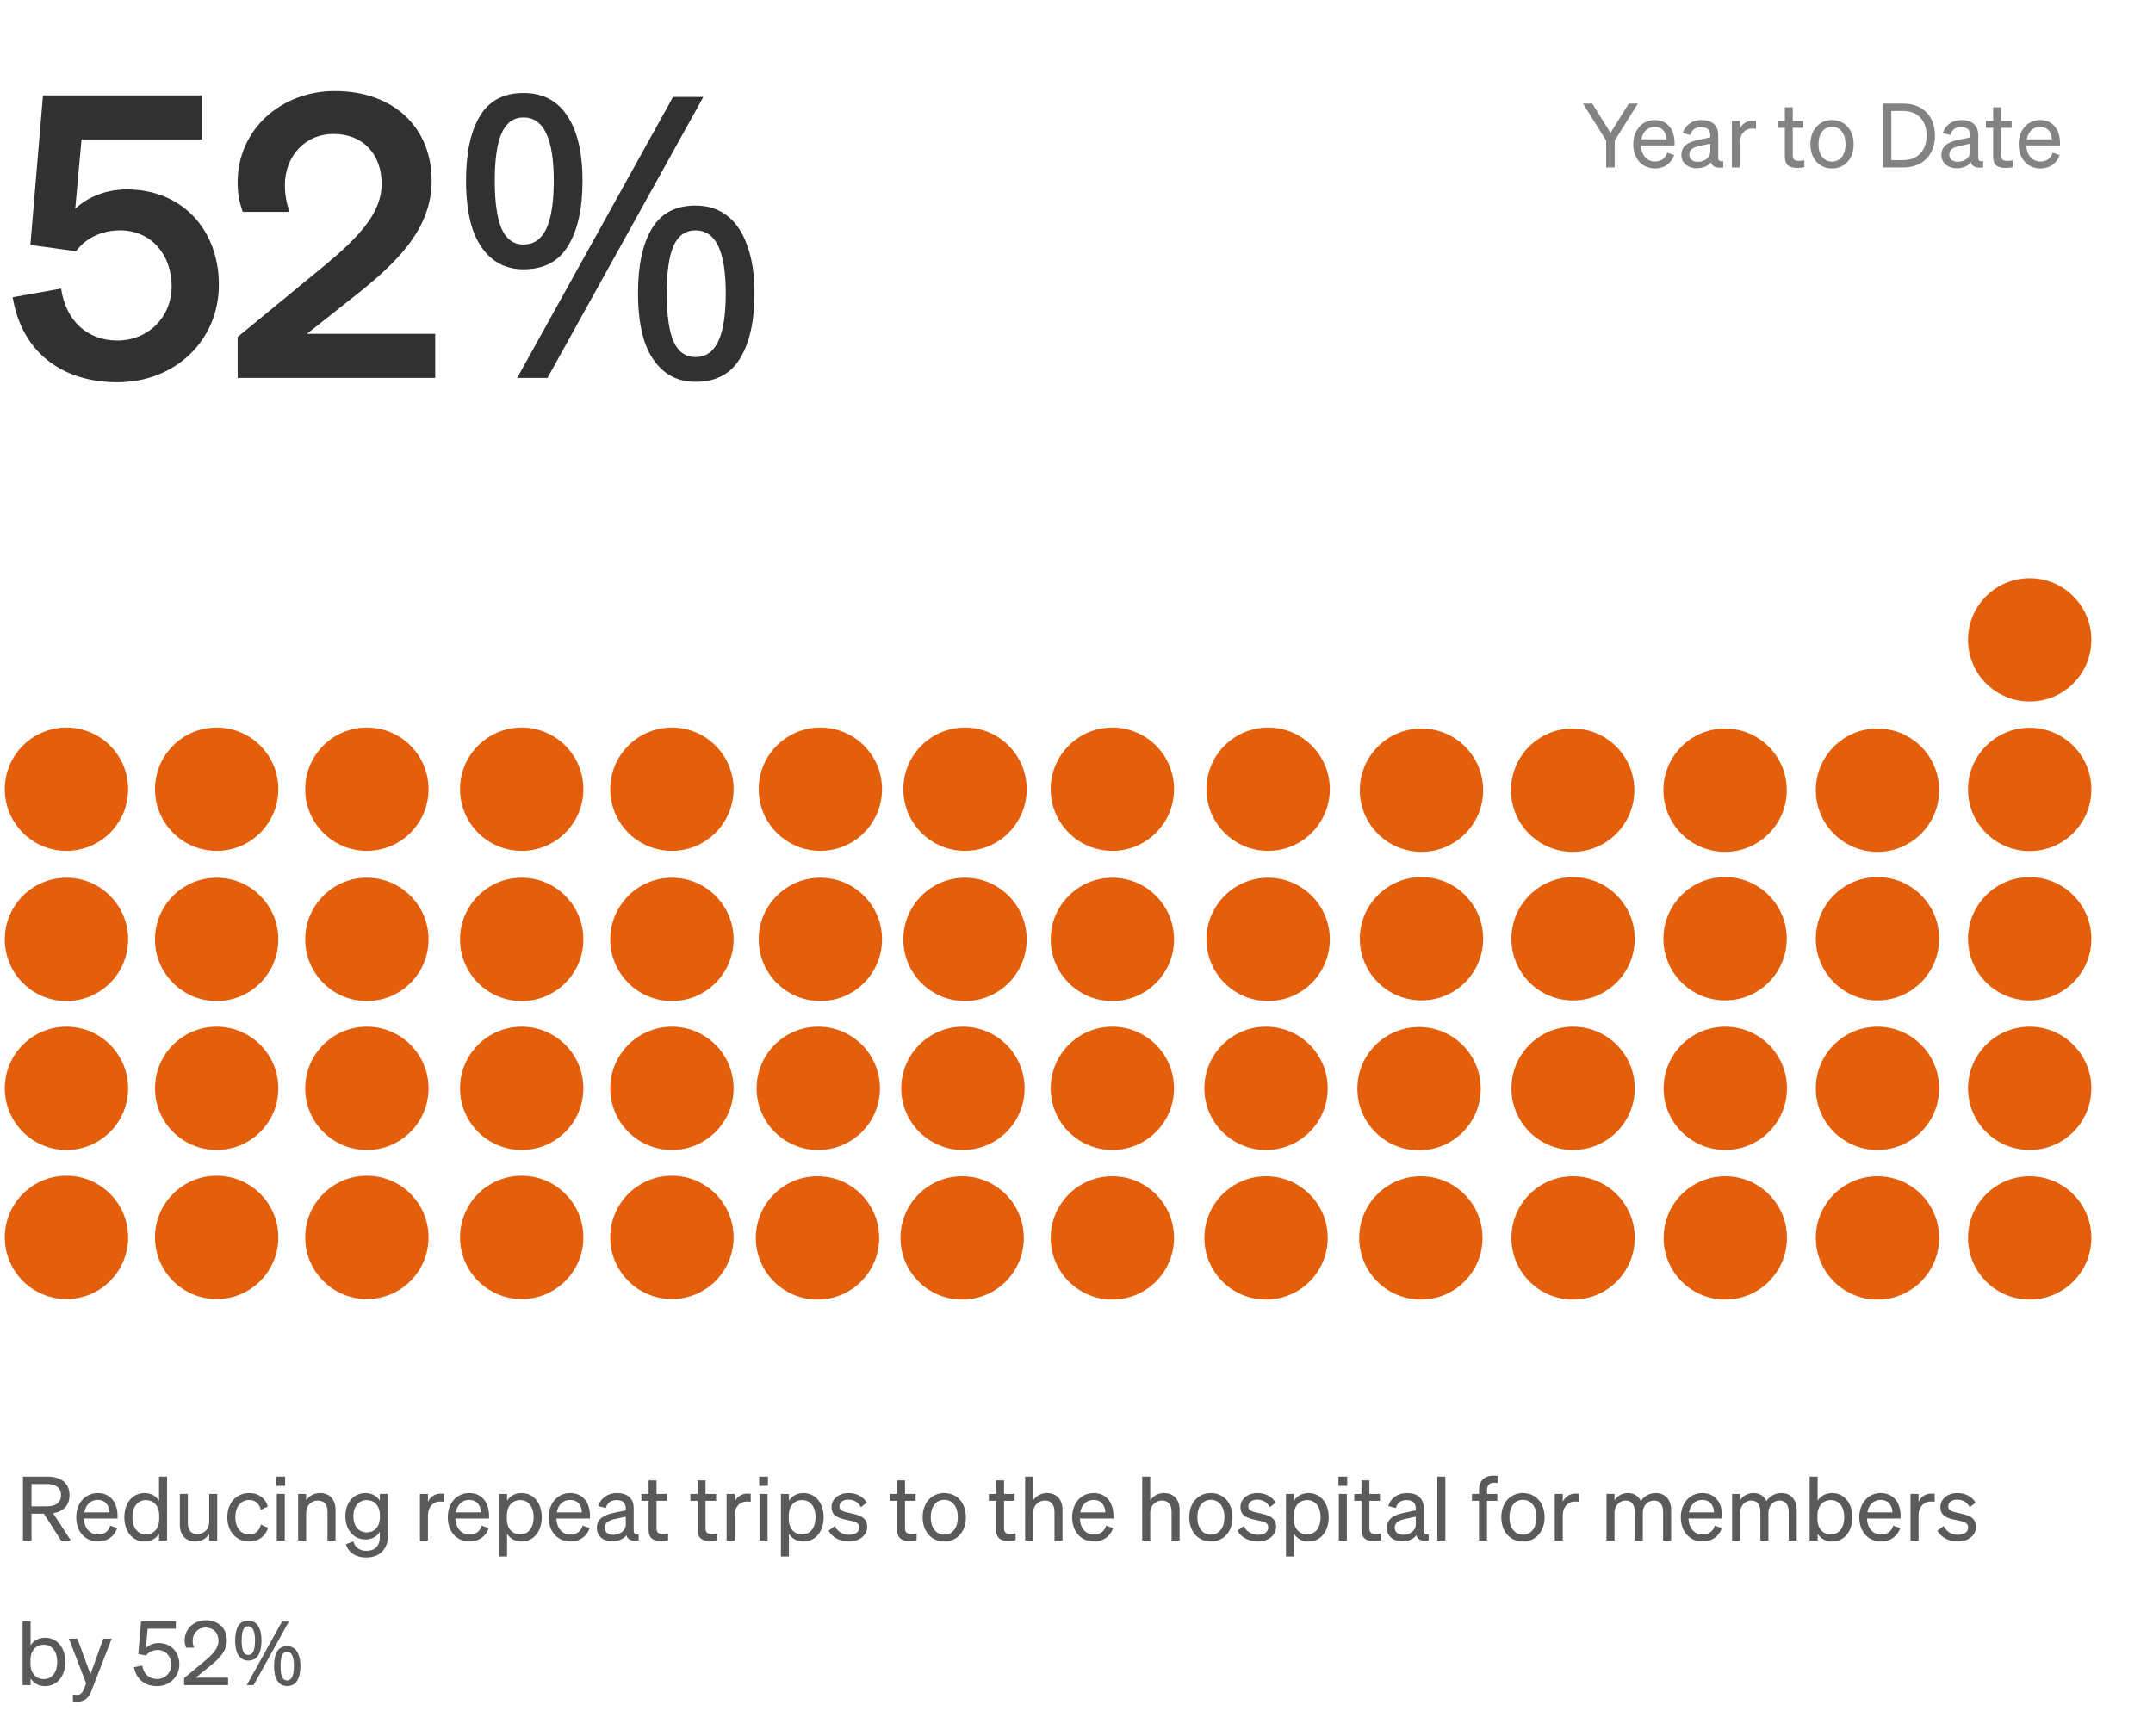
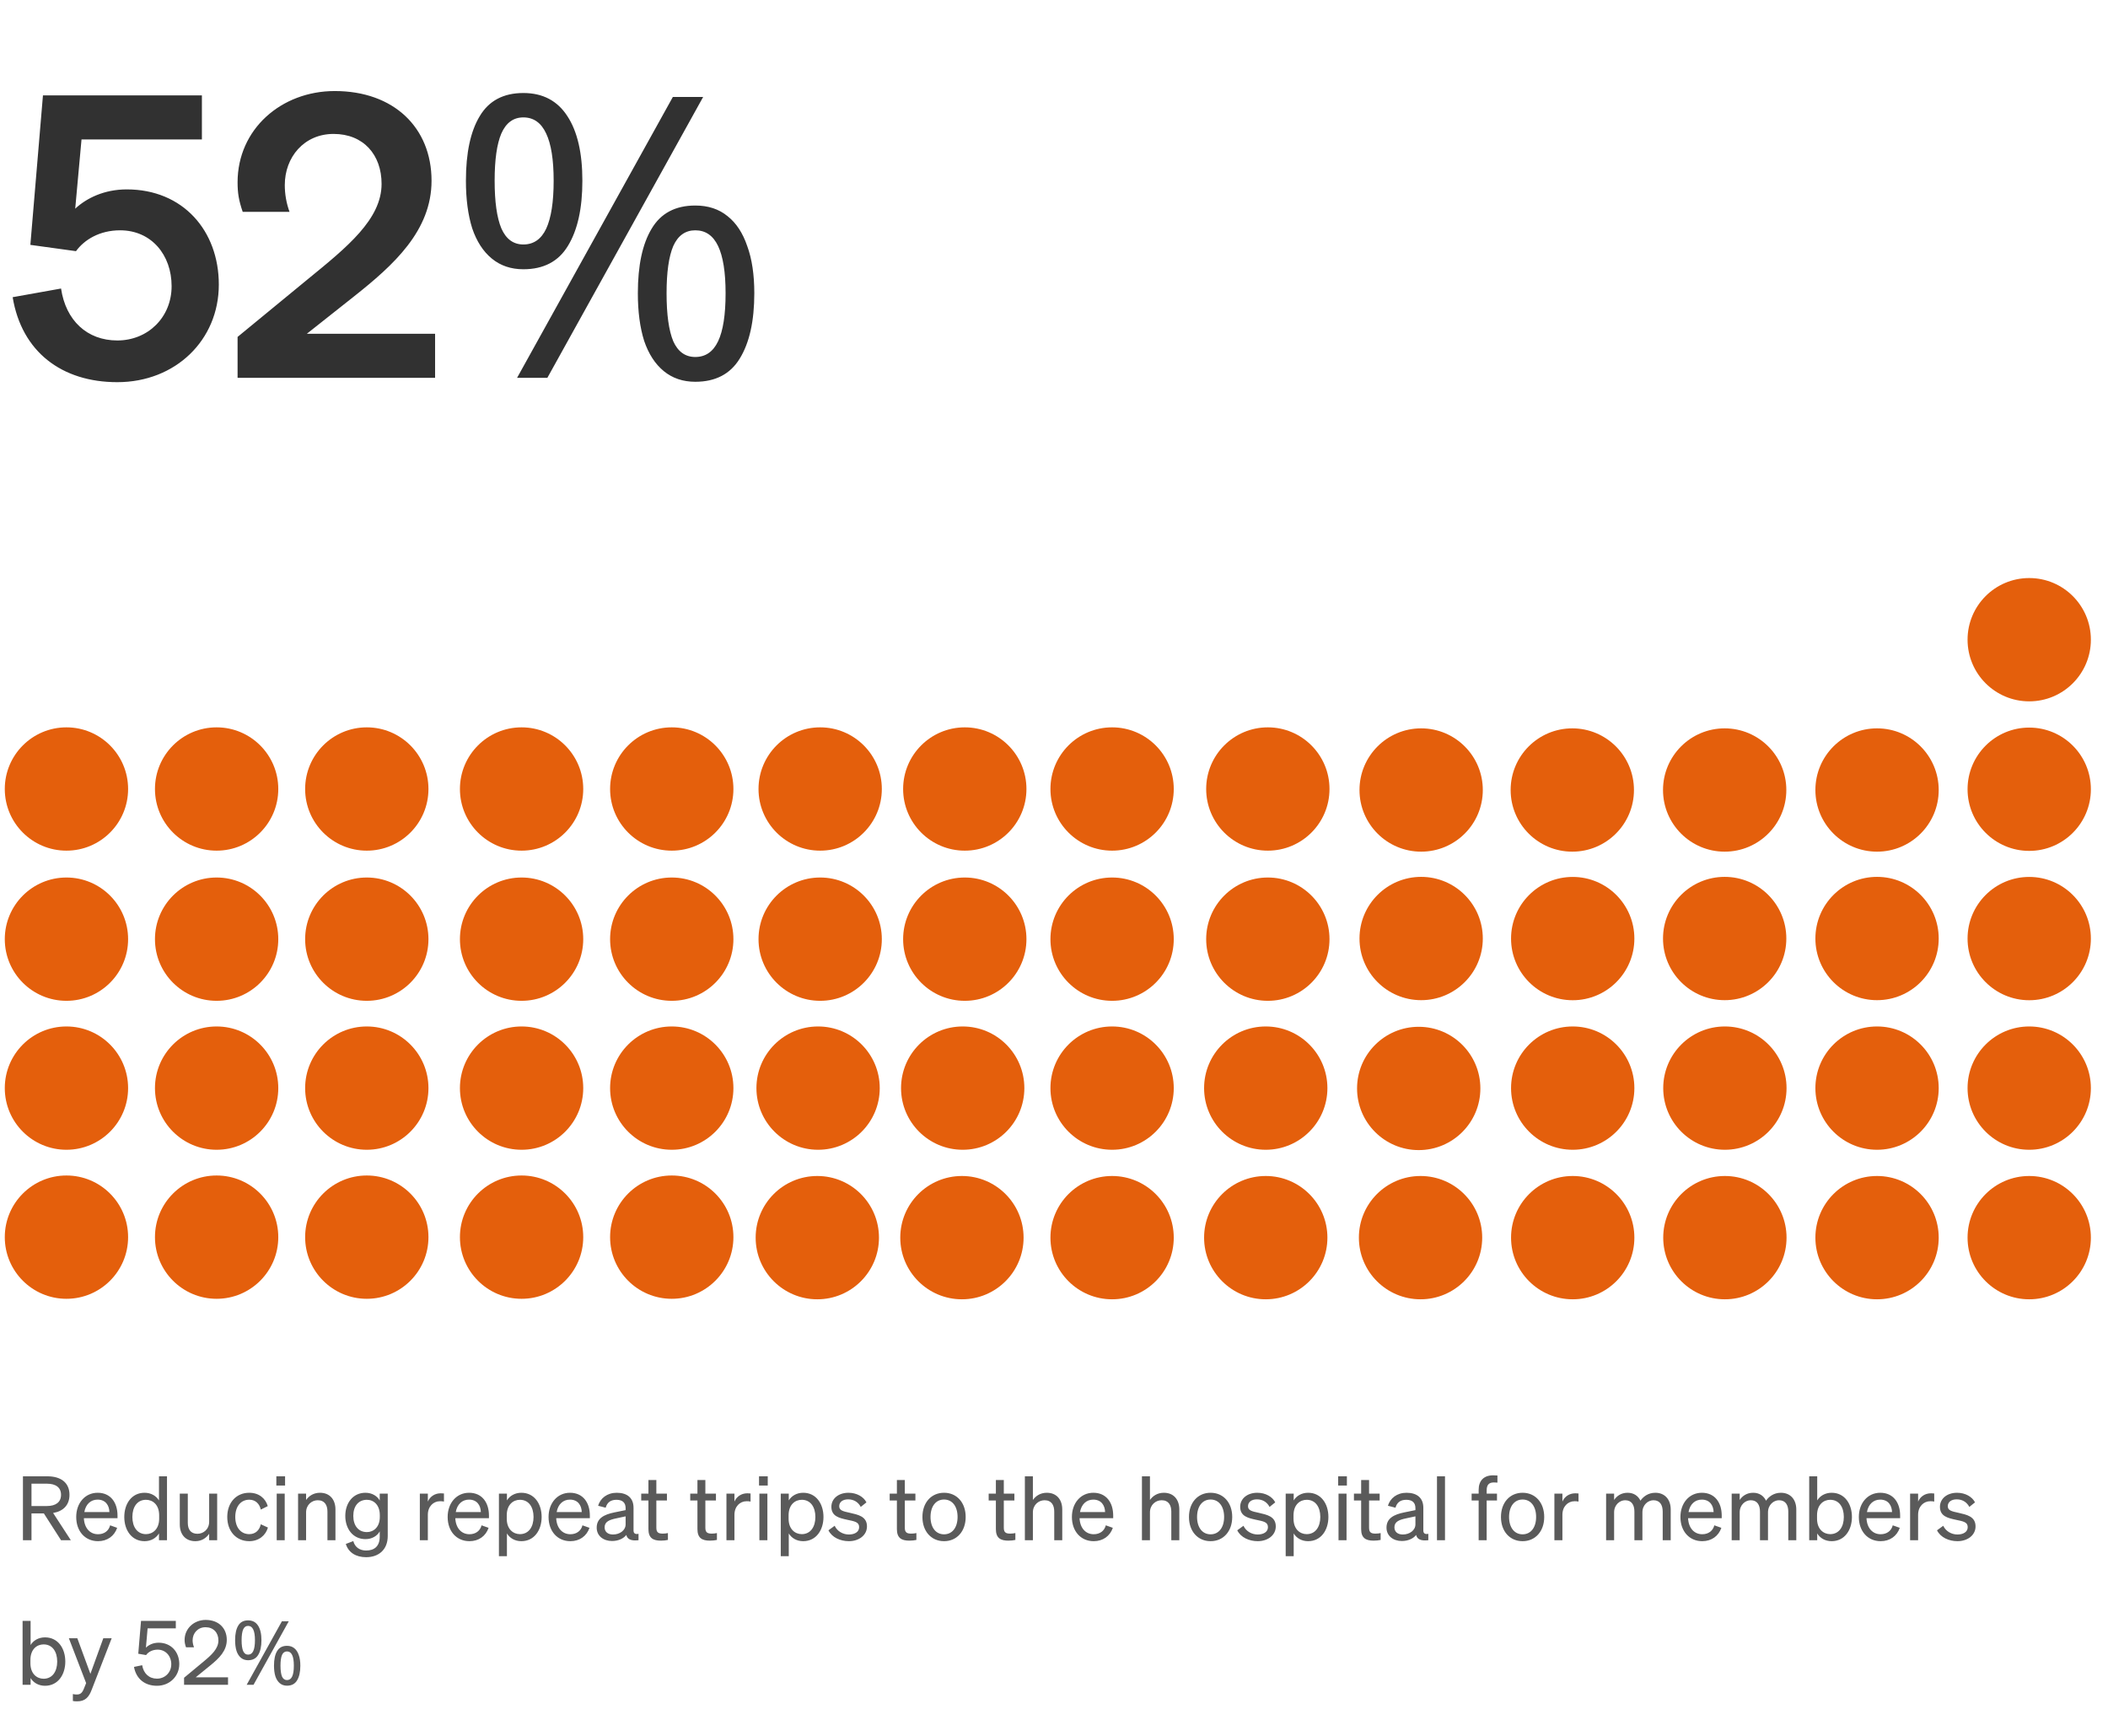
- <svg xmlns="http://www.w3.org/2000/svg" width="387" height="312" viewBox="0 0 387 312" fill="none">
+ <svg xmlns="http://www.w3.org/2000/svg" width="379" height="312" viewBox="0 0 379 312" fill="none">
  <path d="M13.664 45.16L5.459 44.029L7.723 17.148H36.3V25.071H14.655L13.523 37.521C15.574 35.611 18.758 34.055 22.79 34.055C32.905 34.055 39.342 41.482 39.342 51.173C39.342 61.147 31.561 68.716 21.092 68.716C11.118 68.716 3.903 63.269 2.276 53.437L10.976 51.88C11.825 57.61 15.645 61.218 21.092 61.218C26.609 61.218 30.854 57.044 30.854 51.456C30.854 45.868 27.246 41.411 21.587 41.411C17.909 41.411 15.15 43.109 13.664 45.16ZM42.715 60.581L55.448 50.112C62.38 44.453 68.605 39.431 68.605 33.064C68.605 27.83 65.351 24.081 59.975 24.081C54.67 24.081 51.203 28.254 51.203 33.276C51.203 34.903 51.486 36.53 52.052 38.087H43.635C42.927 36.035 42.715 34.691 42.715 32.781C42.715 23.232 50.567 16.37 60.187 16.37C70.798 16.37 77.588 22.949 77.588 32.498C77.588 41.482 70.798 47.636 63.653 53.295L55.165 60.015H78.225V67.938H42.715V60.581ZM94.095 16.724C97.585 16.724 100.226 18.115 102.018 20.898C103.81 23.633 104.706 27.5 104.706 32.498C104.706 37.497 103.834 41.411 102.089 44.241C100.391 47.023 97.727 48.414 94.095 48.414C91.879 48.414 89.993 47.778 88.436 46.504C86.88 45.231 85.701 43.415 84.9 41.057C84.145 38.653 83.768 35.799 83.768 32.498C83.768 27.5 84.593 23.633 86.244 20.898C87.894 18.115 90.511 16.724 94.095 16.724ZM94.095 21.11C92.303 21.11 90.983 22.076 90.134 24.01C89.332 25.896 88.932 28.726 88.932 32.498C88.932 36.271 89.332 39.124 90.134 41.057C90.983 42.991 92.303 43.958 94.095 43.958C95.935 43.958 97.302 43.015 98.198 41.128C99.094 39.195 99.542 36.318 99.542 32.498C99.542 28.726 99.094 25.896 98.198 24.01C97.302 22.076 95.935 21.11 94.095 21.11ZM126.422 17.431L98.41 67.938H92.964L120.975 17.431H126.422ZM125.007 36.955C127.318 36.955 129.252 37.591 130.808 38.865C132.364 40.091 133.543 41.883 134.345 44.241C135.193 46.551 135.618 49.381 135.618 52.729C135.618 57.728 134.745 61.642 133.001 64.471C131.303 67.254 128.639 68.645 125.007 68.645C122.791 68.645 120.905 68.008 119.348 66.735C117.792 65.462 116.613 63.646 115.812 61.288C115.057 58.883 114.68 56.03 114.68 52.729C114.68 47.73 115.505 43.863 117.156 41.128C118.806 38.346 121.423 36.955 125.007 36.955ZM125.007 41.411C123.215 41.411 121.895 42.354 121.046 44.241C120.244 46.127 119.844 48.956 119.844 52.729C119.844 56.549 120.244 59.425 121.046 61.359C121.895 63.245 123.215 64.189 125.007 64.189C126.847 64.189 128.214 63.245 129.11 61.359C130.006 59.473 130.454 56.596 130.454 52.729C130.454 48.956 130.006 46.127 129.11 44.241C128.214 42.354 126.847 41.411 125.007 41.411Z" fill="#313131" />
-   <path d="M289.489 23.883L292.769 18.619H294.401L290.241 25.275V30.107H288.705V25.275L284.545 18.619H286.209L289.489 23.883ZM297.493 30.283C295.173 30.283 293.573 28.507 293.573 25.931C293.573 23.435 295.157 21.579 297.429 21.579C299.765 21.579 300.997 23.355 300.997 25.675V26.155H294.949C295.029 27.915 296.037 29.035 297.493 29.035C298.613 29.035 299.413 28.427 299.669 27.435L300.933 27.883C300.421 29.371 299.157 30.283 297.493 30.283ZM297.413 22.811C296.197 22.811 295.285 23.627 295.029 25.051H299.541C299.509 23.867 298.869 22.811 297.413 22.811ZM304.979 30.251C303.459 30.251 302.227 29.355 302.227 27.851C302.227 26.187 303.523 25.499 305.395 25.115L307.427 24.699V24.347C307.427 23.387 306.899 22.843 305.779 22.843C304.723 22.843 304.099 23.339 303.843 24.267L302.483 23.915C302.883 22.555 304.115 21.579 305.827 21.579C307.699 21.579 308.851 22.491 308.851 24.283V28.363C308.851 28.907 309.187 29.083 309.747 28.955V30.107C308.467 30.267 307.731 29.963 307.555 29.163C307.043 29.819 306.115 30.251 304.979 30.251ZM307.427 27.259V25.819L305.795 26.171C304.515 26.427 303.651 26.779 303.651 27.787C303.651 28.603 304.243 29.083 305.155 29.083C306.387 29.083 307.427 28.331 307.427 27.259ZM315.641 21.707V23.163C315.401 23.115 315.209 23.099 314.937 23.099C313.721 23.099 312.745 24.059 312.745 25.531V30.107H311.305V21.739H312.745V23.163C313.113 22.315 313.929 21.675 315.065 21.675C315.289 21.675 315.497 21.691 315.641 21.707ZM320.826 28.107V22.971H319.53V21.739H320.826V19.291H322.25V21.739H324.154V22.971H322.25V27.883C322.25 28.763 322.682 28.923 323.418 28.923C323.754 28.923 323.994 28.891 324.33 28.827V30.059C323.962 30.139 323.546 30.187 323.066 30.187C321.642 30.187 320.826 29.707 320.826 28.107ZM333.193 25.931C333.193 28.523 331.593 30.283 329.305 30.283C327.017 30.283 325.417 28.523 325.417 25.931C325.417 23.339 327.017 21.579 329.305 21.579C331.593 21.579 333.193 23.339 333.193 25.931ZM326.873 25.931C326.873 27.835 327.833 29.051 329.305 29.051C330.777 29.051 331.737 27.835 331.737 25.931C331.737 24.011 330.777 22.795 329.305 22.795C327.833 22.795 326.873 24.011 326.873 25.931ZM338.463 30.107V18.619H342.111C345.599 18.619 347.807 20.859 347.807 24.363C347.807 27.867 345.599 30.107 342.111 30.107H338.463ZM339.967 28.779H342.111C344.719 28.779 346.303 27.035 346.303 24.363C346.303 21.675 344.719 19.947 342.095 19.947H339.967V28.779ZM351.714 30.251C350.194 30.251 348.962 29.355 348.962 27.851C348.962 26.187 350.258 25.499 352.13 25.115L354.162 24.699V24.347C354.162 23.387 353.634 22.843 352.514 22.843C351.458 22.843 350.834 23.339 350.578 24.267L349.218 23.915C349.618 22.555 350.85 21.579 352.562 21.579C354.434 21.579 355.586 22.491 355.586 24.283V28.363C355.586 28.907 355.922 29.083 356.482 28.955V30.107C355.202 30.267 354.466 29.963 354.29 29.163C353.778 29.819 352.85 30.251 351.714 30.251ZM354.162 27.259V25.819L352.53 26.171C351.25 26.427 350.386 26.779 350.386 27.787C350.386 28.603 350.978 29.083 351.89 29.083C353.122 29.083 354.162 28.331 354.162 27.259ZM358.264 28.107V22.971H356.968V21.739H358.264V19.291H359.688V21.739H361.592V22.971H359.688V27.883C359.688 28.763 360.12 28.923 360.856 28.923C361.192 28.923 361.432 28.891 361.768 28.827V30.059C361.4 30.139 360.984 30.187 360.504 30.187C359.08 30.187 358.264 29.707 358.264 28.107ZM366.774 30.283C364.454 30.283 362.854 28.507 362.854 25.931C362.854 23.435 364.438 21.579 366.71 21.579C369.046 21.579 370.278 23.355 370.278 25.675V26.155H364.23C364.31 27.915 365.318 29.035 366.774 29.035C367.894 29.035 368.694 28.427 368.95 27.435L370.214 27.883C369.702 29.371 368.438 30.283 366.774 30.283ZM366.694 22.811C365.478 22.811 364.566 23.627 364.31 25.051H368.822C368.79 23.867 368.15 22.811 366.694 22.811Z" fill="#313131" fill-opacity="0.6" />
  <circle cx="227.571" cy="222.537" r="11.085" transform="rotate(180 227.571 222.537)" fill="#E45F0C" />
  <circle cx="199.946" cy="222.537" r="11.085" transform="rotate(180 199.946 222.537)" fill="#E45F0C" />
  <circle cx="172.946" cy="222.537" r="11.085" transform="rotate(180 172.946 222.537)" fill="#E45F0C" />
  <circle cx="146.946" cy="222.537" r="11.085" transform="rotate(180 146.946 222.537)" fill="#E45F0C" />
  <circle cx="310.119" cy="222.537" r="11.085" transform="rotate(180 310.119 222.537)" fill="#E45F0C" />
  <circle cx="227.571" cy="195.65" r="11.085" transform="rotate(180 227.571 195.65)" fill="#E45F0C" />
  <circle cx="199.946" cy="195.65" r="11.085" transform="rotate(180 199.946 195.65)" fill="#E45F0C" />
  <circle cx="173.085" cy="195.65" r="11.085" transform="rotate(180 173.085 195.65)" fill="#E45F0C" />
  <circle cx="147.085" cy="195.65" r="11.085" transform="rotate(180 147.085 195.65)" fill="#E45F0C" />
  <circle cx="120.776" cy="195.65" r="11.085" transform="rotate(180 120.776 195.65)" fill="#E45F0C" />
  <circle cx="93.776" cy="195.65" r="11.085" transform="rotate(180 93.776 195.65)" fill="#E45F0C" />
  <circle cx="65.946" cy="195.65" r="11.085" transform="rotate(180 65.9462 195.65)" fill="#E45F0C" />
  <circle cx="38.946" cy="195.65" r="11.085" transform="rotate(180 38.9462 195.65)" fill="#E45F0C" />
  <circle cx="11.946" cy="195.65" r="11.085" transform="rotate(180 11.9461 195.65)" fill="#E45F0C" />
  <circle cx="227.946" cy="168.868" r="11.085" transform="rotate(180 227.946 168.868)" fill="#E45F0C" />
  <circle cx="199.946" cy="168.868" r="11.085" transform="rotate(180 199.946 168.868)" fill="#E45F0C" />
  <circle cx="173.46" cy="168.868" r="11.085" transform="rotate(180 173.46 168.868)" fill="#E45F0C" />
  <circle cx="147.46" cy="168.868" r="11.085" transform="rotate(180 147.46 168.868)" fill="#E45F0C" />
  <circle cx="120.776" cy="168.868" r="11.085" transform="rotate(180 120.776 168.868)" fill="#E45F0C" />
  <circle cx="93.776" cy="168.868" r="11.085" transform="rotate(180 93.776 168.868)" fill="#E45F0C" />
  <circle cx="65.946" cy="168.868" r="11.085" transform="rotate(180 65.9462 168.868)" fill="#E45F0C" />
  <circle cx="38.946" cy="168.868" r="11.085" transform="rotate(180 38.9462 168.868)" fill="#E45F0C" />
  <circle cx="11.946" cy="168.868" r="11.085" transform="rotate(180 11.9461 168.868)" fill="#E45F0C" />
  <circle cx="227.946" cy="141.868" r="11.085" transform="rotate(180 227.946 141.868)" fill="#E45F0C" />
  <circle cx="199.946" cy="141.868" r="11.085" transform="rotate(180 199.946 141.868)" fill="#E45F0C" />
  <circle cx="173.46" cy="141.868" r="11.085" transform="rotate(180 173.46 141.868)" fill="#E45F0C" />
  <circle cx="147.46" cy="141.868" r="11.085" transform="rotate(180 147.46 141.868)" fill="#E45F0C" />
  <circle cx="120.776" cy="141.868" r="11.085" transform="rotate(180 120.776 141.868)" fill="#E45F0C" />
  <circle cx="93.776" cy="141.868" r="11.085" transform="rotate(180 93.776 141.868)" fill="#E45F0C" />
  <circle cx="65.946" cy="141.868" r="11.085" transform="rotate(180 65.9462 141.868)" fill="#E45F0C" />
  <circle cx="38.946" cy="141.868" r="11.085" transform="rotate(180 38.9462 141.868)" fill="#E45F0C" />
  <circle cx="11.946" cy="141.868" r="11.085" transform="rotate(180 11.9461 141.868)" fill="#E45F0C" />
  <circle cx="310.119" cy="195.65" r="11.085" transform="rotate(180 310.119 195.65)" fill="#E45F0C" />
  <circle cx="255.401" cy="222.537" r="11.085" transform="rotate(180 255.401 222.537)" fill="#E45F0C" />
  <circle cx="93.776" cy="222.447" r="11.085" transform="rotate(180 93.776 222.447)" fill="#E45F0C" />
  <circle cx="65.946" cy="222.447" r="11.085" transform="rotate(180 65.9462 222.447)" fill="#E45F0C" />
  <circle cx="38.946" cy="222.447" r="11.085" transform="rotate(180 38.9462 222.447)" fill="#E45F0C" />
  <circle cx="11.946" cy="222.447" r="11.085" transform="rotate(180 11.9461 222.447)" fill="#E45F0C" />
  <circle cx="282.76" cy="222.537" r="11.085" transform="rotate(180 282.76 222.537)" fill="#E45F0C" />
  <circle cx="120.776" cy="222.447" r="11.085" transform="rotate(180 120.776 222.447)" fill="#E45F0C" />
  <circle cx="337.477" cy="222.537" r="11.085" transform="rotate(180 337.477 222.537)" fill="#E45F0C" />
  <circle cx="364.836" cy="222.537" r="11.085" transform="rotate(180 364.836 222.537)" fill="#E45F0C" />
  <circle cx="364.836" cy="141.91" r="11.085" transform="rotate(180 364.836 141.91)" fill="#E45F0C" />
  <circle cx="282.76" cy="195.65" r="11.085" transform="rotate(180 282.76 195.65)" fill="#E45F0C" />
  <circle cx="337.477" cy="195.65" r="11.085" transform="rotate(180 337.477 195.65)" fill="#E45F0C" />
  <circle cx="364.836" cy="195.65" r="11.085" transform="rotate(180 364.836 195.65)" fill="#E45F0C" />
  <circle cx="364.836" cy="115.022" r="11.085" transform="rotate(180 364.836 115.022)" fill="#E45F0C" />
  <circle cx="282.76" cy="168.763" r="11.085" transform="rotate(180 282.76 168.763)" fill="#E45F0C" />
  <circle cx="364.836" cy="168.763" r="11.085" transform="rotate(180 364.836 168.763)" fill="#E45F0C" />
  <circle cx="310.081" cy="168.752" r="11.085" transform="rotate(180 310.081 168.752)" fill="#E45F0C" />
  <circle cx="337.477" cy="168.752" r="11.085" transform="rotate(180 337.477 168.752)" fill="#E45F0C" />
  <circle cx="337.477" cy="142.049" r="11.085" transform="rotate(180 337.477 142.049)" fill="#E45F0C" />
  <circle cx="310.081" cy="142.049" r="11.085" transform="rotate(180 310.081 142.049)" fill="#E45F0C" />
  <circle cx="282.686" cy="142.049" r="11.085" transform="rotate(180 282.686 142.049)" fill="#E45F0C" />
  <circle cx="255.073" cy="195.709" r="11.085" transform="rotate(180 255.073 195.709)" fill="#E45F0C" />
  <circle cx="255.511" cy="168.752" r="11.085" transform="rotate(180 255.511 168.752)" fill="#E45F0C" />
  <circle cx="255.511" cy="142.049" r="11.085" transform="rotate(180 255.511 142.049)" fill="#E45F0C" />
  <path d="M5.661 272.121V276.938H4.125V265.449H8.509C10.941 265.449 12.493 266.585 12.493 268.777C12.493 270.617 11.373 271.737 9.549 272.041L12.733 276.938H10.973L7.885 272.121H5.661ZM5.661 270.793H8.429C10.061 270.793 10.973 270.073 10.973 268.777C10.973 267.481 10.061 266.777 8.429 266.777H5.661V270.793ZM17.624 277.114C15.304 277.114 13.704 275.337 13.704 272.761C13.704 270.265 15.288 268.409 17.56 268.409C19.896 268.409 21.128 270.185 21.128 272.505V272.985H15.08C15.16 274.745 16.168 275.865 17.624 275.865C18.744 275.865 19.544 275.257 19.8 274.265L21.064 274.713C20.552 276.201 19.288 277.114 17.624 277.114ZM17.544 269.641C16.328 269.641 15.416 270.457 15.16 271.881H19.672C19.64 270.697 19 269.641 17.544 269.641ZM25.992 277.114C23.672 277.114 22.345 275.129 22.345 272.761C22.345 270.377 23.672 268.409 25.992 268.409C27.16 268.409 28.073 268.969 28.584 269.785V265.449H30.024V276.938H28.584V275.721C28.073 276.553 27.16 277.114 25.992 277.114ZM28.616 272.473C28.616 270.521 27.433 269.673 26.248 269.673C24.68 269.673 23.8 270.953 23.8 272.761C23.8 274.553 24.68 275.849 26.248 275.849C27.433 275.849 28.616 274.985 28.616 273.065V272.473ZM39.045 268.569V276.938H37.605V275.785C37.125 276.489 36.309 277.114 35.125 277.114C33.333 277.114 32.325 275.882 32.325 274.105V268.569H33.765V273.801C33.765 274.985 34.277 275.785 35.509 275.785C36.549 275.785 37.605 275.001 37.605 273.609V268.569H39.045ZM42.3 272.761C42.3 274.665 43.324 275.849 44.812 275.849C45.964 275.849 46.652 275.113 46.892 274.073L48.172 274.665C47.772 276.057 46.556 277.114 44.812 277.114C42.476 277.114 40.86 275.337 40.86 272.761C40.86 270.169 42.476 268.409 44.812 268.409C46.556 268.409 47.74 269.417 48.14 270.809L46.892 271.433C46.652 270.409 45.964 269.657 44.812 269.657C43.324 269.657 42.3 270.841 42.3 272.761ZM49.685 267.113V265.449H51.253V267.113H49.685ZM51.189 268.569V276.938H49.749V268.569H51.189ZM53.592 276.938V268.569H55.032V269.705C55.512 269.017 56.344 268.409 57.528 268.409C59.304 268.409 60.312 269.641 60.312 271.417V276.938H58.872V271.801C58.872 270.633 58.376 269.753 57.128 269.753C56.088 269.753 55.032 270.553 55.032 271.945V276.938H53.592ZM69.712 276.185C69.712 278.634 68.096 279.994 65.824 279.994C63.984 279.994 62.64 279.146 62.176 277.61L63.52 277.098C63.792 278.17 64.656 278.794 65.824 278.794C67.296 278.794 68.272 278.042 68.272 276.297V275.353C67.824 276.169 66.88 276.745 65.712 276.745C63.424 276.745 62.08 274.857 62.08 272.569C62.08 270.297 63.424 268.409 65.712 268.409C66.864 268.409 67.824 268.985 68.272 269.801V268.569H69.712V276.185ZM68.288 272.441C68.288 270.569 67.168 269.673 65.968 269.673C64.448 269.673 63.52 270.809 63.52 272.569C63.52 274.329 64.448 275.481 65.968 275.481C67.168 275.481 68.288 274.586 68.288 272.745V272.441ZM79.819 268.537V269.993C79.579 269.945 79.387 269.929 79.115 269.929C77.899 269.929 76.923 270.889 76.923 272.361V276.938H75.483V268.569H76.923V269.993C77.291 269.145 78.107 268.505 79.243 268.505C79.467 268.505 79.675 268.521 79.819 268.537ZM84.405 277.114C82.085 277.114 80.485 275.337 80.485 272.761C80.485 270.265 82.069 268.409 84.341 268.409C86.677 268.409 87.909 270.185 87.909 272.505V272.985H81.861C81.941 274.745 82.949 275.865 84.405 275.865C85.525 275.865 86.325 275.257 86.581 274.265L87.845 274.713C87.333 276.201 86.069 277.114 84.405 277.114ZM84.325 269.641C83.109 269.641 82.197 270.457 81.941 271.881H86.453C86.421 270.697 85.781 269.641 84.325 269.641ZM93.734 277.114C92.566 277.114 91.638 276.553 91.142 275.721V279.818H89.702V268.569H91.142V269.785C91.638 268.969 92.566 268.409 93.734 268.409C96.054 268.409 97.382 270.377 97.382 272.761C97.382 275.129 96.054 277.114 93.734 277.114ZM91.11 272.473V273.065C91.11 274.985 92.294 275.849 93.478 275.849C95.046 275.849 95.926 274.553 95.926 272.761C95.926 270.953 95.046 269.673 93.478 269.673C92.294 269.673 91.11 270.521 91.11 272.473ZM102.546 277.114C100.226 277.114 98.626 275.337 98.626 272.761C98.626 270.265 100.21 268.409 102.482 268.409C104.818 268.409 106.05 270.185 106.05 272.505V272.985H100.002C100.082 274.745 101.09 275.865 102.546 275.865C103.666 275.865 104.466 275.257 104.722 274.265L105.986 274.713C105.474 276.201 104.21 277.114 102.546 277.114ZM102.466 269.641C101.25 269.641 100.338 270.457 100.082 271.881H104.594C104.562 270.697 103.922 269.641 102.466 269.641ZM110.032 277.082C108.512 277.082 107.28 276.185 107.28 274.681C107.28 273.017 108.576 272.329 110.448 271.945L112.48 271.529V271.177C112.48 270.217 111.952 269.673 110.832 269.673C109.776 269.673 109.152 270.169 108.896 271.097L107.536 270.745C107.936 269.385 109.168 268.409 110.88 268.409C112.752 268.409 113.904 269.321 113.904 271.113V275.193C113.904 275.737 114.24 275.913 114.8 275.785V276.938C113.52 277.098 112.784 276.793 112.608 275.993C112.096 276.649 111.168 277.082 110.032 277.082ZM112.48 274.089V272.649L110.848 273.001C109.568 273.257 108.704 273.609 108.704 274.617C108.704 275.433 109.296 275.913 110.208 275.913C111.44 275.913 112.48 275.161 112.48 274.089ZM116.582 274.938V269.801H115.286V268.569H116.582V266.121H118.006V268.569H119.91V269.801H118.006V274.713C118.006 275.593 118.438 275.753 119.174 275.753C119.51 275.753 119.75 275.721 120.086 275.657V276.889C119.718 276.97 119.302 277.018 118.822 277.018C117.398 277.018 116.582 276.537 116.582 274.938ZM125.394 274.938V269.801H124.098V268.569H125.394V266.121H126.818V268.569H128.722V269.801H126.818V274.713C126.818 275.593 127.25 275.753 127.986 275.753C128.322 275.753 128.562 275.721 128.898 275.657V276.889C128.53 276.97 128.114 277.018 127.634 277.018C126.21 277.018 125.394 276.537 125.394 274.938ZM134.944 268.537V269.993C134.704 269.945 134.512 269.929 134.24 269.929C133.024 269.929 132.048 270.889 132.048 272.361V276.938H130.608V268.569H132.048V269.993C132.416 269.145 133.232 268.505 134.368 268.505C134.592 268.505 134.8 268.521 134.944 268.537ZM136.466 267.113V265.449H138.034V267.113H136.466ZM137.97 268.569V276.938H136.53V268.569H137.97ZM144.406 277.114C143.238 277.114 142.31 276.553 141.814 275.721V279.818H140.374V268.569H141.814V269.785C142.31 268.969 143.238 268.409 144.406 268.409C146.726 268.409 148.054 270.377 148.054 272.761C148.054 275.129 146.726 277.114 144.406 277.114ZM141.782 272.473V273.065C141.782 274.985 142.966 275.849 144.15 275.849C145.718 275.849 146.598 274.553 146.598 272.761C146.598 270.953 145.718 269.673 144.15 269.673C142.966 269.673 141.782 270.521 141.782 272.473ZM148.946 275.161L150.066 274.345C150.514 275.321 151.538 275.913 152.626 275.913C153.602 275.913 154.466 275.497 154.466 274.586C154.466 273.673 153.666 273.545 152.29 273.257C150.914 272.953 149.474 272.649 149.474 270.937C149.474 269.449 150.77 268.409 152.546 268.409C154.05 268.409 155.282 269.145 155.778 270.137L154.754 270.953C154.322 270.121 153.538 269.593 152.482 269.593C151.522 269.593 150.882 270.073 150.882 270.825C150.882 271.609 151.618 271.753 152.786 272.009C154.226 272.345 155.874 272.633 155.874 274.457C155.874 276.057 154.418 277.114 152.626 277.114C151.106 277.114 149.586 276.457 148.946 275.161ZM161.254 274.938V269.801H159.958V268.569H161.254V266.121H162.678V268.569H164.582V269.801H162.678V274.713C162.678 275.593 163.11 275.753 163.846 275.753C164.182 275.753 164.422 275.721 164.758 275.657V276.889C164.39 276.97 163.974 277.018 163.494 277.018C162.07 277.018 161.254 276.537 161.254 274.938ZM173.62 272.761C173.62 275.353 172.02 277.114 169.732 277.114C167.444 277.114 165.844 275.353 165.844 272.761C165.844 270.169 167.444 268.409 169.732 268.409C172.02 268.409 173.62 270.169 173.62 272.761ZM167.3 272.761C167.3 274.665 168.26 275.882 169.732 275.882C171.204 275.882 172.164 274.665 172.164 272.761C172.164 270.841 171.204 269.625 169.732 269.625C168.26 269.625 167.3 270.841 167.3 272.761ZM179.051 274.938V269.801H177.755V268.569H179.051V266.121H180.475V268.569H182.379V269.801H180.475V274.713C180.475 275.593 180.907 275.753 181.643 275.753C181.979 275.753 182.219 275.721 182.555 275.657V276.889C182.187 276.97 181.771 277.018 181.291 277.018C179.867 277.018 179.051 276.537 179.051 274.938ZM184.264 276.938V265.449H185.704V269.705C186.184 269.017 187.016 268.409 188.2 268.409C189.976 268.409 190.984 269.641 190.984 271.417V276.938H189.544V271.801C189.544 270.633 189.048 269.753 187.8 269.753C186.76 269.753 185.704 270.553 185.704 271.945V276.938H184.264ZM196.639 277.114C194.319 277.114 192.719 275.337 192.719 272.761C192.719 270.265 194.303 268.409 196.575 268.409C198.911 268.409 200.143 270.185 200.143 272.505V272.985H194.095C194.175 274.745 195.183 275.865 196.639 275.865C197.759 275.865 198.559 275.257 198.815 274.265L200.079 274.713C199.567 276.201 198.303 277.114 196.639 277.114ZM196.559 269.641C195.343 269.641 194.431 270.457 194.175 271.881H198.687C198.655 270.697 198.015 269.641 196.559 269.641ZM205.311 276.938V265.449H206.751V269.705C207.231 269.017 208.063 268.409 209.247 268.409C211.023 268.409 212.031 269.641 212.031 271.417V276.938H210.591V271.801C210.591 270.633 210.095 269.753 208.847 269.753C207.807 269.753 206.751 270.553 206.751 271.945V276.938H205.311ZM221.542 272.761C221.542 275.353 219.942 277.114 217.654 277.114C215.366 277.114 213.766 275.353 213.766 272.761C213.766 270.169 215.366 268.409 217.654 268.409C219.942 268.409 221.542 270.169 221.542 272.761ZM215.222 272.761C215.222 274.665 216.182 275.882 217.654 275.882C219.126 275.882 220.086 274.665 220.086 272.761C220.086 270.841 219.126 269.625 217.654 269.625C216.182 269.625 215.222 270.841 215.222 272.761ZM222.446 275.161L223.566 274.345C224.014 275.321 225.038 275.913 226.126 275.913C227.102 275.913 227.966 275.497 227.966 274.586C227.966 273.673 227.166 273.545 225.79 273.257C224.414 272.953 222.974 272.649 222.974 270.937C222.974 269.449 224.27 268.409 226.046 268.409C227.55 268.409 228.782 269.145 229.278 270.137L228.254 270.953C227.822 270.121 227.038 269.593 225.982 269.593C225.022 269.593 224.382 270.073 224.382 270.825C224.382 271.609 225.118 271.753 226.286 272.009C227.726 272.345 229.374 272.633 229.374 274.457C229.374 276.057 227.918 277.114 226.126 277.114C224.606 277.114 223.086 276.457 222.446 275.161ZM235.187 277.114C234.019 277.114 233.091 276.553 232.595 275.721V279.818H231.155V268.569H232.595V269.785C233.091 268.969 234.019 268.409 235.187 268.409C237.507 268.409 238.835 270.377 238.835 272.761C238.835 275.129 237.507 277.114 235.187 277.114ZM232.563 272.473V273.065C232.563 274.985 233.747 275.849 234.931 275.849C236.499 275.849 237.379 274.553 237.379 272.761C237.379 270.953 236.499 269.673 234.931 269.673C233.747 269.673 232.563 270.521 232.563 272.473ZM240.591 267.113V265.449H242.159V267.113H240.591ZM242.095 268.569V276.938H240.655V268.569H242.095ZM244.723 274.938V269.801H243.427V268.569H244.723V266.121H246.147V268.569H248.051V269.801H246.147V274.713C246.147 275.593 246.579 275.753 247.315 275.753C247.651 275.753 247.891 275.721 248.227 275.657V276.889C247.859 276.97 247.443 277.018 246.963 277.018C245.539 277.018 244.723 276.537 244.723 274.938ZM252.032 277.082C250.512 277.082 249.28 276.185 249.28 274.681C249.28 273.017 250.576 272.329 252.448 271.945L254.48 271.529V271.177C254.48 270.217 253.952 269.673 252.832 269.673C251.776 269.673 251.152 270.169 250.896 271.097L249.536 270.745C249.936 269.385 251.168 268.409 252.88 268.409C254.752 268.409 255.904 269.321 255.904 271.113V275.193C255.904 275.737 256.24 275.913 256.8 275.785V276.938C255.52 277.098 254.784 276.793 254.608 275.993C254.096 276.649 253.168 277.082 252.032 277.082ZM254.48 274.089V272.649L252.848 273.001C251.568 273.257 250.704 273.609 250.704 274.617C250.704 275.433 251.296 275.913 252.208 275.913C253.44 275.913 254.48 275.161 254.48 274.089ZM259.798 265.449V276.938H258.358V265.449H259.798ZM269.225 265.305V266.585C268.985 266.569 268.841 266.553 268.601 266.553C267.753 266.553 267.289 266.921 267.289 267.993V268.569H269.145V269.801H267.289V276.938H265.849V269.801H264.585V268.569H265.849V267.898C265.849 266.265 266.745 265.273 268.457 265.273C268.745 265.273 268.905 265.289 269.225 265.305ZM277.636 272.761C277.636 275.353 276.036 277.114 273.748 277.114C271.46 277.114 269.86 275.353 269.86 272.761C269.86 270.169 271.46 268.409 273.748 268.409C276.036 268.409 277.636 270.169 277.636 272.761ZM271.316 272.761C271.316 274.665 272.276 275.882 273.748 275.882C275.22 275.882 276.18 274.665 276.18 272.761C276.18 270.841 275.22 269.625 273.748 269.625C272.276 269.625 271.316 270.841 271.316 272.761ZM283.803 268.537V269.993C283.563 269.945 283.371 269.929 283.099 269.929C281.883 269.929 280.907 270.889 280.907 272.361V276.938H279.467V268.569H280.907V269.993C281.275 269.145 282.091 268.505 283.227 268.505C283.451 268.505 283.659 268.521 283.803 268.537ZM290.204 271.929V276.938H288.764V268.569H290.204V269.705C290.652 269.017 291.452 268.409 292.62 268.409C293.74 268.409 294.524 268.969 294.94 269.833C295.404 269.145 296.3 268.409 297.612 268.409C299.34 268.409 300.38 269.641 300.38 271.417V276.938H298.94V271.801C298.94 270.633 298.46 269.753 297.276 269.753C296.316 269.753 295.292 270.569 295.292 271.929V276.938H293.852V271.801C293.852 270.633 293.372 269.753 292.188 269.753C291.228 269.753 290.204 270.569 290.204 271.929ZM306.046 277.114C303.726 277.114 302.126 275.337 302.126 272.761C302.126 270.265 303.71 268.409 305.982 268.409C308.318 268.409 309.55 270.185 309.55 272.505V272.985H303.502C303.582 274.745 304.59 275.865 306.046 275.865C307.166 275.865 307.966 275.257 308.222 274.265L309.486 274.713C308.974 276.201 307.71 277.114 306.046 277.114ZM305.966 269.641C304.75 269.641 303.838 270.457 303.582 271.881H308.094C308.062 270.697 307.422 269.641 305.966 269.641ZM312.782 271.929V276.938H311.342V268.569H312.782V269.705C313.23 269.017 314.03 268.409 315.198 268.409C316.318 268.409 317.102 268.969 317.518 269.833C317.982 269.145 318.878 268.409 320.19 268.409C321.918 268.409 322.958 269.641 322.958 271.417V276.938H321.518V271.801C321.518 270.633 321.038 269.753 319.854 269.753C318.894 269.753 317.87 270.569 317.87 271.929V276.938H316.43V271.801C316.43 270.633 315.95 269.753 314.766 269.753C313.806 269.753 312.782 270.569 312.782 271.929ZM329.312 277.114C328.144 277.114 327.216 276.553 326.72 275.721V276.938H325.28V265.449H326.72V269.785C327.216 268.969 328.144 268.409 329.312 268.409C331.632 268.409 332.96 270.377 332.96 272.761C332.96 275.129 331.632 277.114 329.312 277.114ZM326.688 272.473V273.065C326.688 274.985 327.872 275.849 329.056 275.849C330.624 275.849 331.504 274.553 331.504 272.761C331.504 270.953 330.624 269.673 329.056 269.673C327.872 269.673 326.688 270.521 326.688 272.473ZM338.124 277.114C335.804 277.114 334.204 275.337 334.204 272.761C334.204 270.265 335.788 268.409 338.06 268.409C340.396 268.409 341.628 270.185 341.628 272.505V272.985H335.58C335.66 274.745 336.668 275.865 338.124 275.865C339.244 275.865 340.044 275.257 340.3 274.265L341.564 274.713C341.052 276.201 339.788 277.114 338.124 277.114ZM338.044 269.641C336.828 269.641 335.916 270.457 335.66 271.881H340.172C340.14 270.697 339.5 269.641 338.044 269.641ZM347.756 268.537V269.993C347.516 269.945 347.324 269.929 347.052 269.929C345.836 269.929 344.86 270.889 344.86 272.361V276.938H343.42V268.569H344.86V269.993C345.228 269.145 346.044 268.505 347.18 268.505C347.404 268.505 347.612 268.521 347.756 268.537ZM348.258 275.161L349.378 274.345C349.826 275.321 350.85 275.913 351.938 275.913C352.914 275.913 353.778 275.497 353.778 274.586C353.778 273.673 352.978 273.545 351.602 273.257C350.226 272.953 348.786 272.649 348.786 270.937C348.786 269.449 350.082 268.409 351.858 268.409C353.362 268.409 354.594 269.145 355.09 270.137L354.066 270.953C353.634 270.121 352.85 269.593 351.794 269.593C350.834 269.593 350.194 270.073 350.194 270.825C350.194 271.609 350.93 271.753 352.098 272.009C353.538 272.345 355.186 272.633 355.186 274.457C355.186 276.057 353.73 277.114 351.938 277.114C350.418 277.114 348.898 276.457 348.258 275.161ZM8.093 303.114C6.925 303.114 5.997 302.553 5.501 301.721V302.938H4.061V291.449H5.501V295.785C5.997 294.969 6.925 294.409 8.093 294.409C10.413 294.409 11.741 296.377 11.741 298.761C11.741 301.129 10.413 303.114 8.093 303.114ZM5.469 298.473V299.065C5.469 300.985 6.653 301.849 7.837 301.849C9.405 301.849 10.285 300.553 10.285 298.761C10.285 296.953 9.405 295.673 7.837 295.673C6.653 295.673 5.469 296.521 5.469 298.473ZM16.478 303.85C15.998 305.114 15.342 305.914 13.886 305.914C13.534 305.914 13.358 305.898 13.102 305.85V304.602C13.374 304.666 13.55 304.682 13.79 304.682C14.414 304.682 14.75 304.458 15.086 303.626L15.486 302.633L12.382 294.569H13.902L16.254 300.969L18.574 294.569H20.078L16.478 303.85ZM26.266 297.593L24.858 297.353L25.354 291.449H31.61V292.793H26.538L26.234 296.265C26.73 295.769 27.514 295.369 28.522 295.369C30.762 295.369 32.234 297.033 32.234 299.209C32.234 301.385 30.522 303.114 28.218 303.114C26.058 303.114 24.49 301.897 24.09 299.721L25.562 299.417C25.802 300.889 26.794 301.833 28.218 301.833C29.674 301.833 30.794 300.713 30.794 299.241C30.794 297.785 29.802 296.617 28.346 296.617C27.386 296.617 26.65 297.049 26.266 297.593ZM33.093 301.673L36.485 298.857C38.053 297.561 39.269 296.457 39.269 294.953C39.269 293.545 38.357 292.585 36.949 292.585C35.573 292.585 34.629 293.641 34.629 294.953C34.629 295.369 34.725 295.801 34.885 296.201H33.445C33.269 295.705 33.189 295.321 33.189 294.873C33.189 292.825 34.869 291.273 36.981 291.273C39.301 291.273 40.773 292.745 40.773 294.858C40.773 296.809 39.429 298.153 37.781 299.481L35.189 301.593H40.997V302.938H33.093V301.673ZM44.606 291.353C45.395 291.353 45.993 291.668 46.398 292.297C46.803 292.916 47.006 293.791 47.006 294.921C47.006 296.052 46.809 296.937 46.414 297.577C46.03 298.207 45.427 298.521 44.606 298.521C44.105 298.521 43.678 298.377 43.326 298.089C42.974 297.801 42.707 297.391 42.526 296.857C42.355 296.313 42.27 295.668 42.27 294.921C42.27 293.791 42.457 292.916 42.83 292.297C43.203 291.668 43.795 291.353 44.606 291.353ZM44.606 292.345C44.201 292.345 43.902 292.564 43.71 293.001C43.529 293.428 43.438 294.068 43.438 294.921C43.438 295.775 43.529 296.42 43.71 296.857C43.902 297.295 44.201 297.513 44.606 297.513C45.022 297.513 45.331 297.3 45.534 296.873C45.737 296.436 45.838 295.785 45.838 294.921C45.838 294.068 45.737 293.428 45.534 293.001C45.331 292.564 45.022 292.345 44.606 292.345ZM51.918 291.513L45.582 302.938H44.35L50.686 291.513H51.918ZM51.598 295.929C52.121 295.929 52.558 296.073 52.91 296.361C53.262 296.639 53.529 297.044 53.71 297.577C53.902 298.1 53.998 298.74 53.998 299.497C53.998 300.628 53.801 301.513 53.406 302.153C53.022 302.783 52.419 303.098 51.598 303.098C51.097 303.098 50.67 302.954 50.318 302.665C49.966 302.377 49.699 301.967 49.518 301.433C49.347 300.889 49.262 300.244 49.262 299.497C49.262 298.367 49.449 297.492 49.822 296.873C50.195 296.244 50.787 295.929 51.598 295.929ZM51.598 296.937C51.193 296.937 50.894 297.151 50.702 297.577C50.521 298.004 50.43 298.644 50.43 299.497C50.43 300.361 50.521 301.012 50.702 301.449C50.894 301.876 51.193 302.089 51.598 302.089C52.014 302.089 52.323 301.876 52.526 301.449C52.729 301.023 52.83 300.372 52.83 299.497C52.83 298.644 52.729 298.004 52.526 297.577C52.323 297.151 52.014 296.937 51.598 296.937Z" fill="#313131" fill-opacity="0.8" />
</svg>
